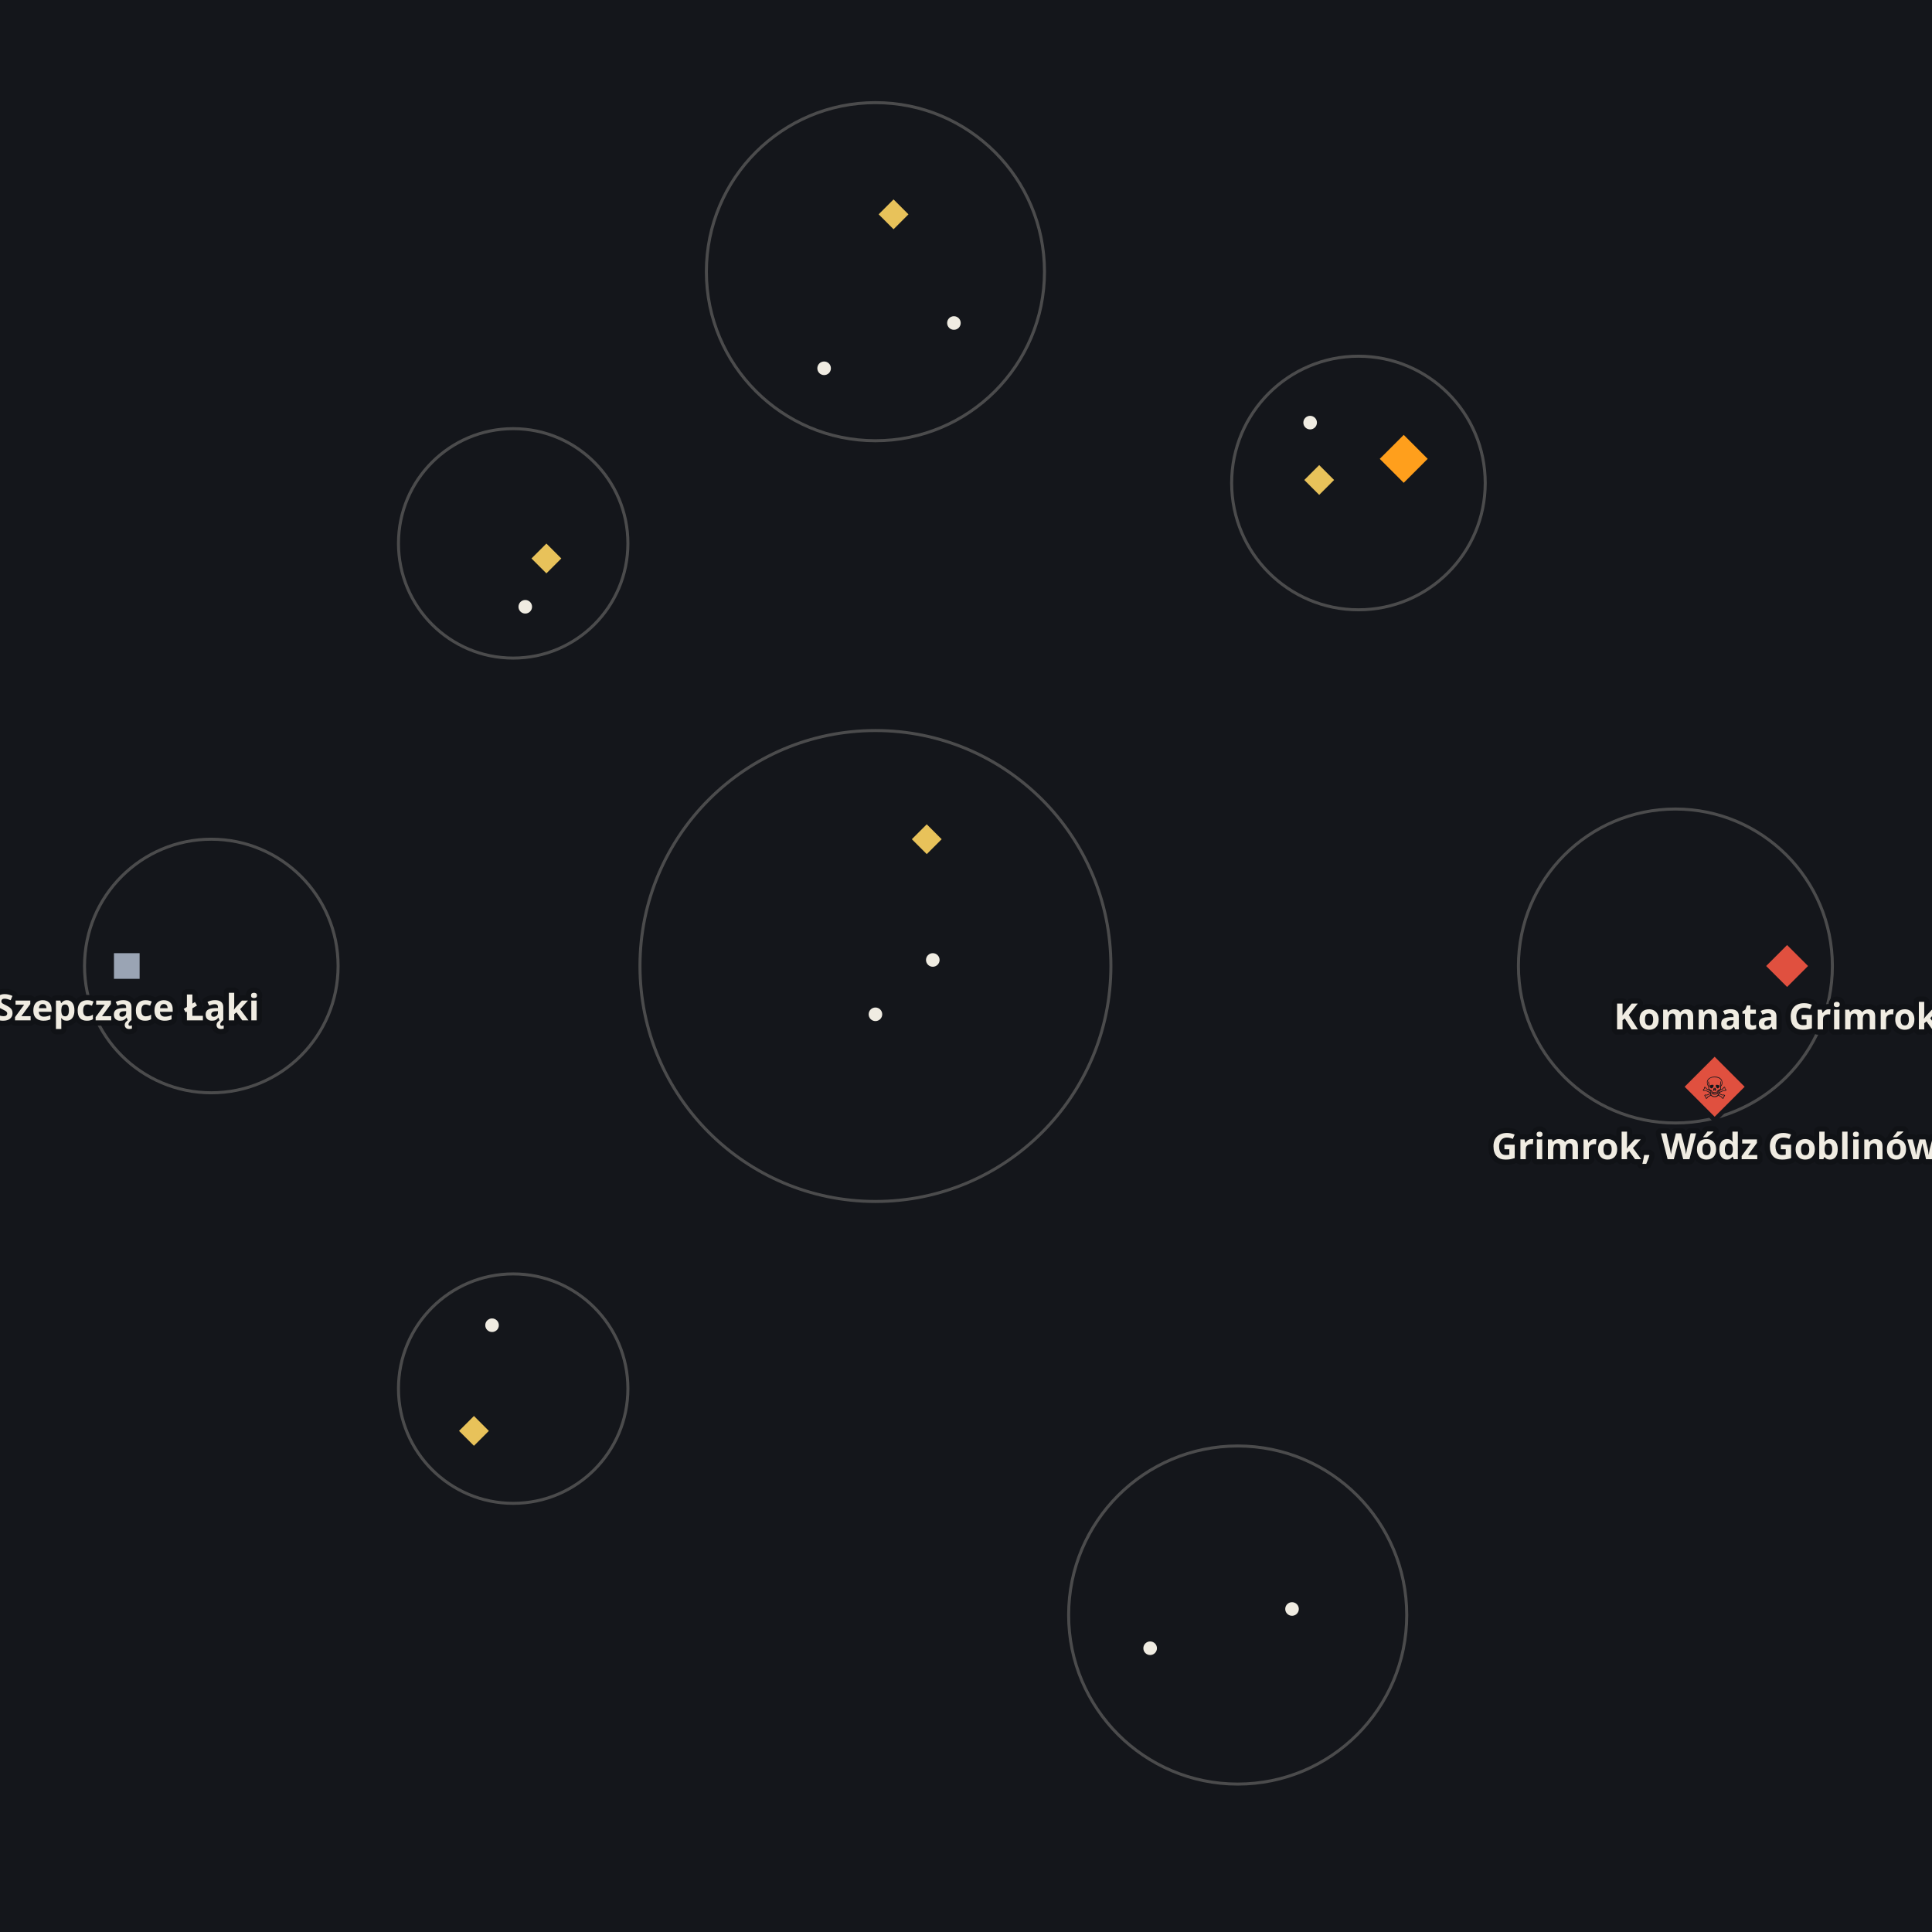
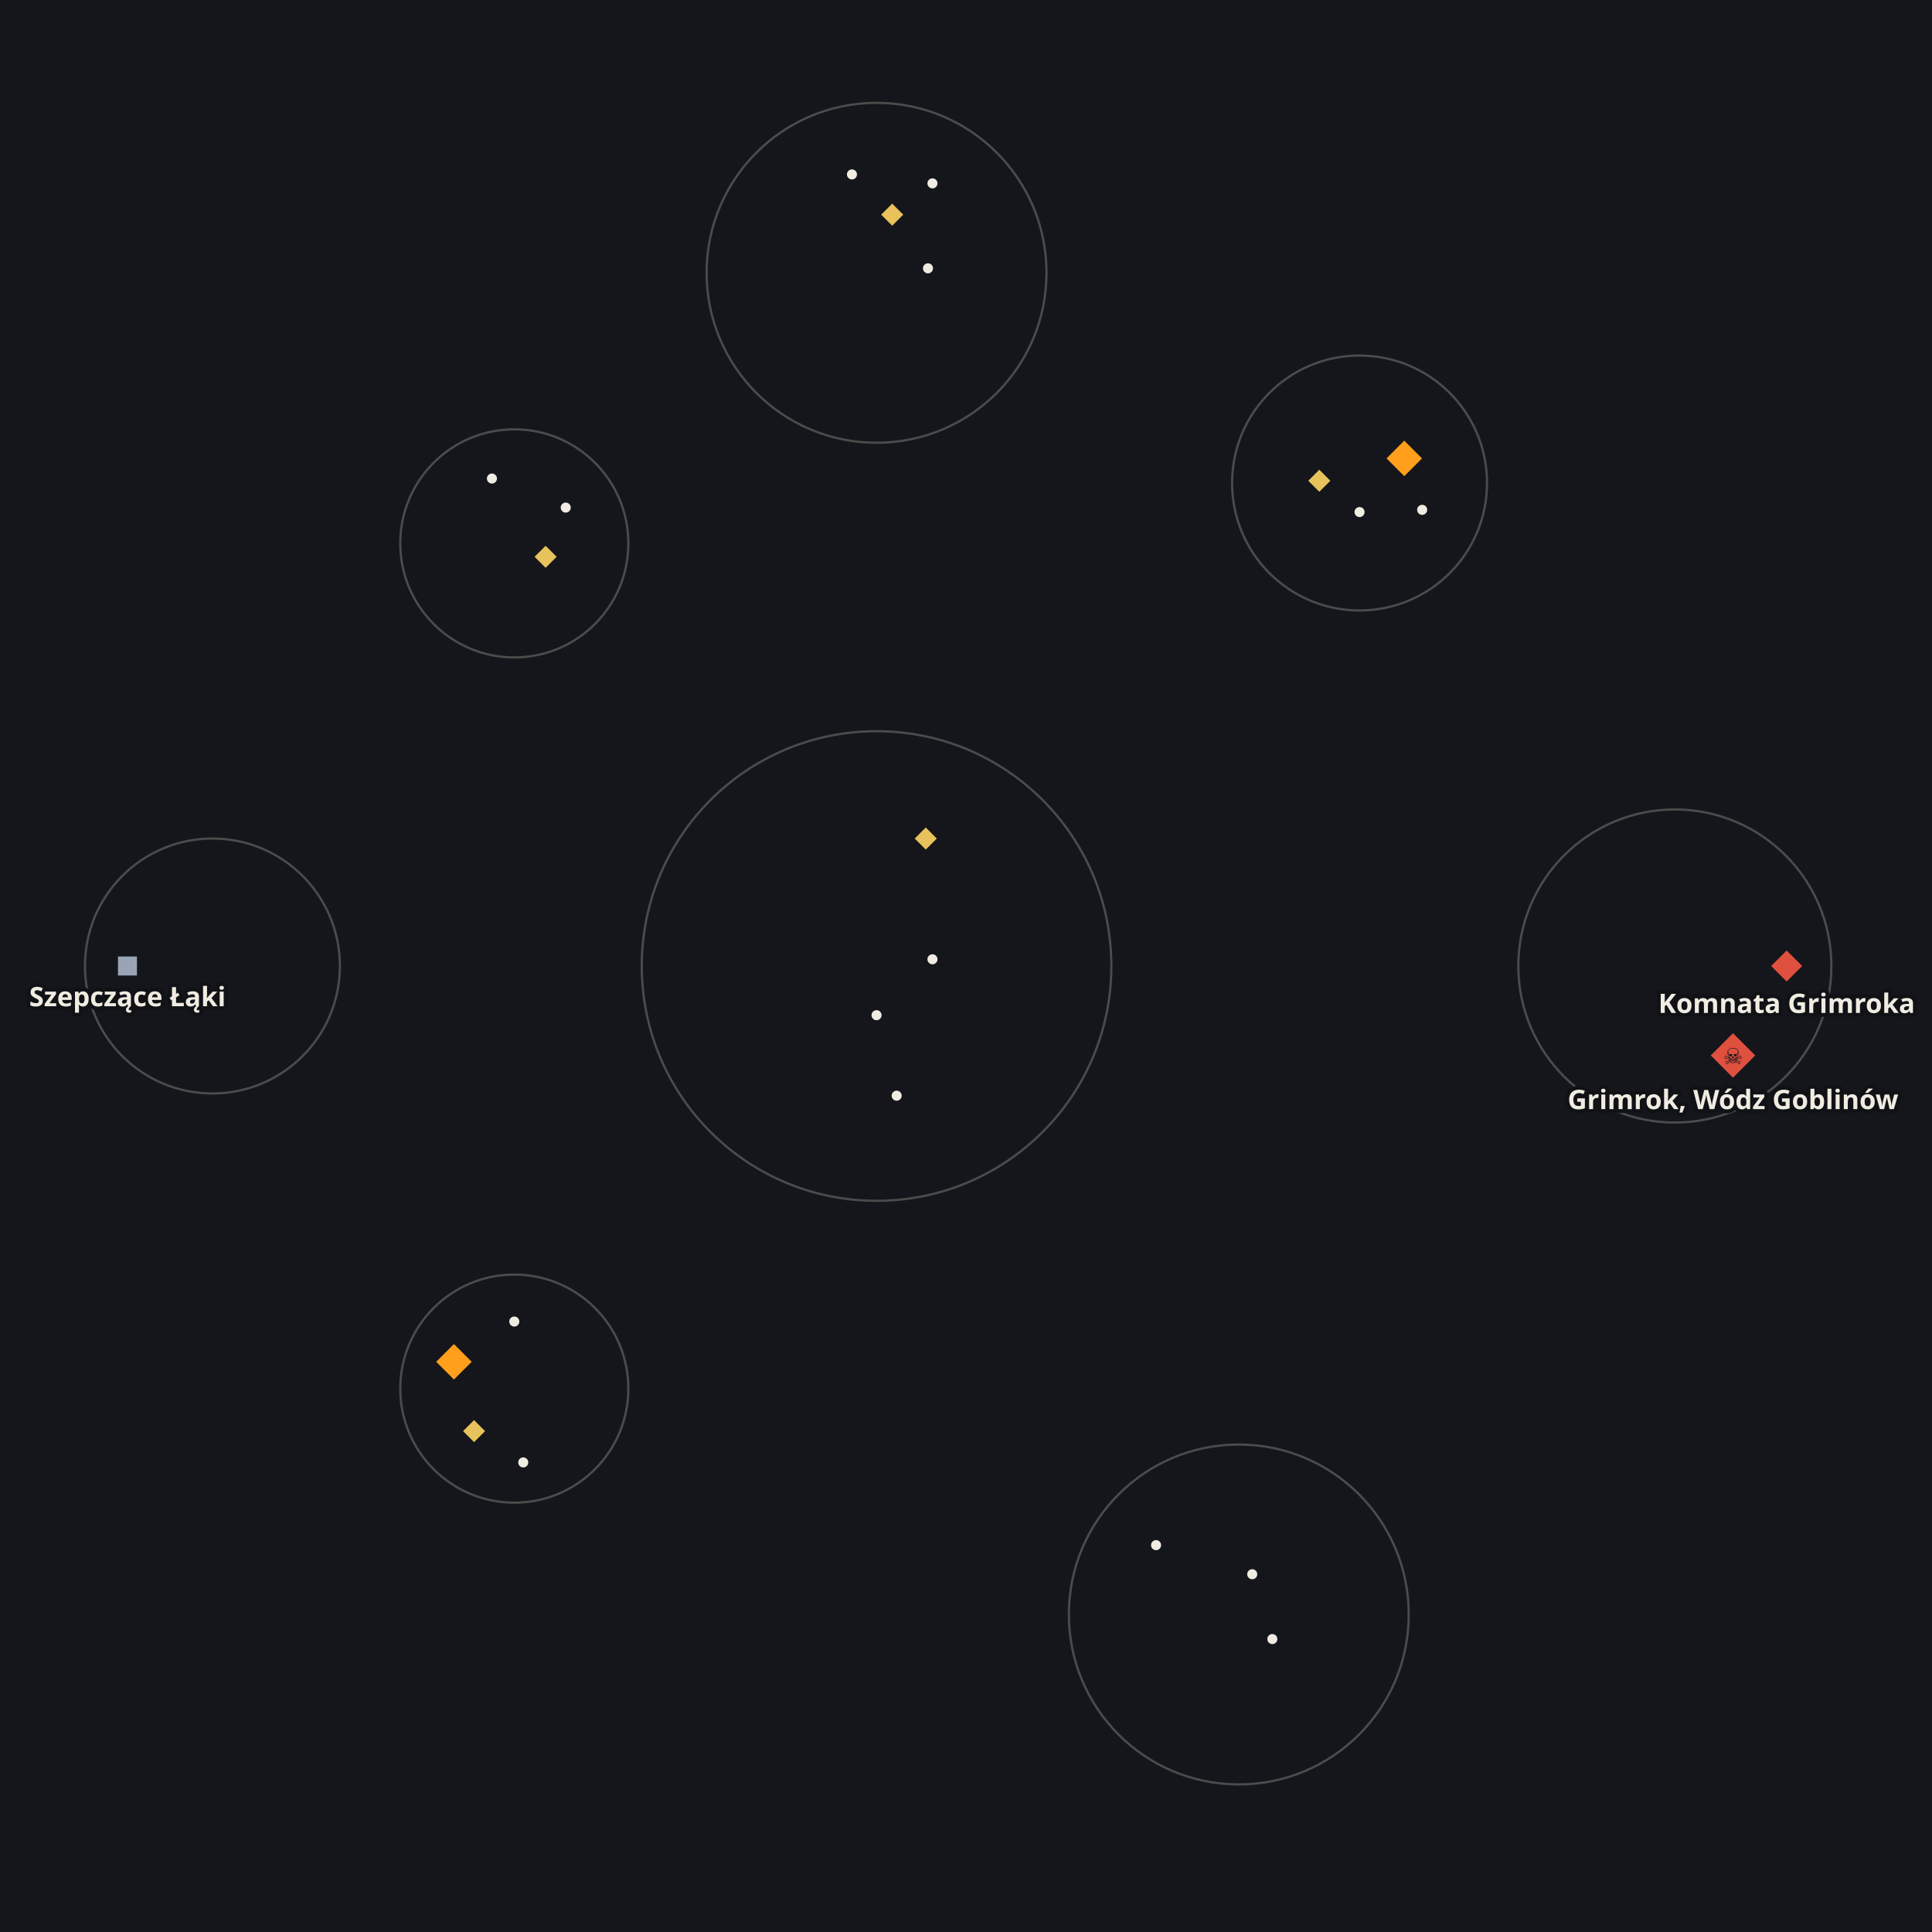
- <svg xmlns="http://www.w3.org/2000/svg" viewBox="-320 -320 640 640" data-map="meadows_cave" class="vw-mapsvg" role="img">
-   <style>svg{font-family:"Alegreya Sans",system-ui,sans-serif}.k{transform:scale(var(--k,1.1))}text[lang="en"]{display:none}.m-shade{fill:var(--vw-map-shade,#14161B);opacity:var(--vw-map-shade-o,.42)}.m-water{fill:var(--vw-map-water,#3A6FA8)}.m-stream{fill:none;stroke:var(--vw-map-water,#3A6FA8);stroke-linecap:round;stroke-linejoin:round}.m-road{fill:none;stroke:var(--vw-map-path,#9A8A68);stroke-linecap:round;stroke-linejoin:round;opacity:.85}.m-floor{fill:var(--vw-map-floor,#5A5650)}.m-corr{fill:none;stroke:var(--vw-map-floor,#5A5650);stroke-linecap:round}.m-area{fill:var(--vw-map-area,rgba(240,236,226,.07));stroke:var(--vw-map-area-line,rgba(240,236,226,.5));stroke-width:1.5px;vector-effect:non-scaling-stroke;stroke-dasharray:6 4}.m-room{fill:none;stroke:rgba(240,236,226,.25);stroke-width:1px;vector-effect:non-scaling-stroke}.m-gather{fill:none;stroke-width:1px;vector-effect:non-scaling-stroke;stroke-dasharray:3 5;opacity:.7}.m-vein{stroke:#E8C25A;fill:#E8C25A}.m-bush{stroke:#6FCF5A;fill:#6FCF5A}.m-fishing{stroke:#5AA8E8;fill:#5AA8E8}.m-gather-rect{fill-opacity:.06}.m-shape{stroke:#14161B;stroke-width:1.5px}.m-arrow{stroke:#F0ECE2;stroke-width:2px;stroke-linecap:round}.m-glyph{font-size:10px;text-anchor:middle;dominant-baseline:central;fill:#14161B;font-weight:800}.m-label,.m-alabel,.m-node-name,.m-node-lv{text-anchor:middle;paint-order:stroke;stroke:#101216;stroke-width:3.5px;stroke-linejoin:round;fill:#F0ECE2}.m-label{font-size:12px;font-weight:800}.m-alabel{font-size:14px;font-weight:800}.m-alv{font-size:12px;font-weight:700;fill:#E8C25A}.m-portal .m-shape{fill:#4A8BE8}.m-gate .m-shape{fill:#4A8BE8}.m-exit .m-shape{fill:#9AA4B4}.m-cave .m-shape{fill:#E0503F}.m-dungeon .m-shape{fill:#E0503F}.m-npc .m-shape{fill:#E8C25A}.m-boss .m-shape{fill:#E0503F}.m-group .m-shape{fill:#F0ECE2}.m-elite .m-shape{fill:#E8C25A}.m-elite2 .m-shape{fill:#FF9F1C}.m-link{stroke:rgba(232,194,90,.45);stroke-width:2px;vector-effect:non-scaling-stroke;stroke-dasharray:2 6;stroke-linecap:round}.m-node .m-plate{fill:#1B1D23;stroke:rgba(232,194,90,.55);stroke-width:1px;vector-effect:non-scaling-stroke}.m-node-name{font-family:'Grenze Gotisch',serif;font-size:22px;font-weight:700}.m-node-lv{font-size:12px;font-weight:800;fill:#C9C2B0}.m-wbg{fill:var(--vw-map-world,#15171C)}.m-cavenode .m-shape{fill:#E0503F}.m-citynode .m-shape{fill:#5FCF6B}</style>
+ <svg xmlns="http://www.w3.org/2000/svg" viewBox="-432 -432 864 864" data-map="meadows_cave" class="vw-mapsvg" role="img">
+   <style>svg{font-family:"Alegreya Sans",system-ui,sans-serif}.k{transform:scale(var(--k,1.4))}text[lang="en"]{display:none}.m-shade{fill:var(--vw-map-shade,#14161B);opacity:var(--vw-map-shade-o,.42)}.m-water{fill:var(--vw-map-water,#3A6FA8)}.m-stream{fill:none;stroke:var(--vw-map-water,#3A6FA8);stroke-linecap:round;stroke-linejoin:round}.m-road{fill:none;stroke:var(--vw-map-path,#9A8A68);stroke-linecap:round;stroke-linejoin:round;opacity:.85}.m-floor{fill:var(--vw-map-floor,#5A5650)}.m-corr{fill:none;stroke:var(--vw-map-floor,#5A5650);stroke-linecap:round}.m-area{fill:var(--vw-map-area,rgba(240,236,226,.07));stroke:var(--vw-map-area-line,rgba(240,236,226,.5));stroke-width:1.5px;vector-effect:non-scaling-stroke;stroke-dasharray:6 4}.m-room{fill:none;stroke:rgba(240,236,226,.25);stroke-width:1px;vector-effect:non-scaling-stroke}.m-gather{fill:none;stroke-width:1px;vector-effect:non-scaling-stroke;stroke-dasharray:3 5;opacity:.7}.m-vein{stroke:#E8C25A;fill:#E8C25A}.m-bush{stroke:#6FCF5A;fill:#6FCF5A}.m-fishing{stroke:#5AA8E8;fill:#5AA8E8}.m-gather-rect{fill-opacity:.06}.m-shape{stroke:#14161B;stroke-width:1.5px}.m-arrow{stroke:#F0ECE2;stroke-width:2px;stroke-linecap:round}.m-glyph{font-size:10px;text-anchor:middle;dominant-baseline:central;fill:#14161B;font-weight:800}.m-label,.m-alabel,.m-node-name,.m-node-lv{text-anchor:middle;paint-order:stroke;stroke:#101216;stroke-width:3.5px;stroke-linejoin:round;fill:#F0ECE2}.m-label{font-size:12px;font-weight:800}.m-alabel{font-size:14px;font-weight:800}.m-alv{font-size:12px;font-weight:700;fill:#E8C25A}.m-portal .m-shape{fill:#4A8BE8}.m-gate .m-shape{fill:#4A8BE8}.m-exit .m-shape{fill:#9AA4B4}.m-cave .m-shape{fill:#E0503F}.m-dungeon .m-shape{fill:#E0503F}.m-npc .m-shape{fill:#E8C25A}.m-boss .m-shape{fill:#E0503F}.m-group .m-shape{fill:#F0ECE2}.m-elite .m-shape{fill:#E8C25A}.m-elite2 .m-shape{fill:#FF9F1C}.m-link{stroke:rgba(232,194,90,.45);stroke-width:2px;vector-effect:non-scaling-stroke;stroke-dasharray:2 6;stroke-linecap:round}.m-node .m-plate{fill:#1B1D23;stroke:rgba(232,194,90,.55);stroke-width:1px;vector-effect:non-scaling-stroke}.m-node-name{font-family:'Grenze Gotisch',serif;font-size:22px;font-weight:700}.m-node-lv{font-size:12px;font-weight:800;fill:#C9C2B0}.m-wbg{fill:var(--vw-map-world,#15171C)}.m-cavenode .m-shape{fill:#E0503F}.m-citynode .m-shape{fill:#5FCF6B}</style>
  <g id="layer-bg">
-     <rect class="m-bg" x="-320" y="-320" width="640" height="640" style="fill:var(--vw-map-bg-cave,#1E1C1A)" />
+     <rect class="m-bg" x="-432" y="-432" width="864" height="864" style="fill:var(--vw-map-bg-cave,#1E1C1A)" />
  </g>
  <g id="layer-water">
-     <path class="m-water" d="M22 62a22 22 0 1 0 44 0a22 22 0 1 0 -44 0Z" />
+     <path class="m-water" d="M30 84a30 30 0 1 0 59 0a30 30 0 1 0 -59 0Z" />
  </g>
  <g id="layer-roads">
-     <path class="m-floor" d="M-48 -304h24v8h-24zM-56 -296h40v16h-40zM-64 -280h64v8h-64zM-72 -272h88v16h-88zM-80 -256h104v8h-104zM-96 -248h128v8h-128zM-104 -240h136v8h-136zM-96 -232h128v16h-128zM160 -224h16v8h-16zM-80 -216h120v24h-120zM144 -216h24v8h-24zM128 -208h56v8h-56zM112 -200h80v8h-80zM-168 -192h16v8h-16zM-136 -192h16v8h-16zM-72 -192h104v8h-104zM88 -192h80v16h-80zM-192 -184h72v8h-72zM-72 -184h96v8h-96zM-200 -176h88v8h-88zM-56 -176h8v8h-8zM-40 -176h56v8h-56zM80 -176h96v8h-96zM-192 -168h80v8h-80zM-40 -168h48v8h-48zM80 -168h104v8h-104zM-192 -160h96v8h-96zM-40 -160h16v16h-16zM88 -160h96v8h-96zM-192 -152h88v16h-88zM88 -152h88v8h-88zM-48 -144h16v16h-16zM80 -144h88v8h-88zM-200 -136h96v8h-96zM88 -136h80v8h-80zM-192 -128h88v8h-88zM-40 -128h8v8h-8zM96 -128h64v8h-64zM-192 -120h72v8h-72zM-40 -120h16v32h-16zM120 -120h40v8h-40zM-176 -112h56v8h-56zM112 -112h16v24h-16zM136 -112h24v8h-24zM-176 -104h48v8h-48zM144 -104h8v8h-8zM-176 -96h40v8h-40zM-160 -88h16v8h-16zM-80 -88h56v8h-56zM104 -88h16v16h-16zM-160 -80h8v16h-8zM-88 -80h64v8h-64zM-16 -80h16v8h-16zM-96 -72h128v8h-128zM112 -72h8v8h-8zM-168 -64h16v16h-16zM-96 -64h136v24h-136zM112 -64h16v8h-16zM192 -64h24v8h-24zM248 -64h8v8h-8zM104 -56h16v8h-16zM184 -56h40v8h-40zM232 -56h40v8h-40zM-280 -48h48v8h-48zM-160 -48h16v16h-16zM96 -48h16v32h-16zM184 -48h96v16h-96zM-288 -40h64v8h-64zM-104 -40h144v8h-144zM-296 -32h80v16h-80zM-152 -32h16v8h-16zM-104 -32h152v24h-152zM192 -32h88v8h-88zM-160 -24h16v16h-16zM184 -24h104v16h-104zM-312 -16h104v8h-104zM64 -16h8v8h-8zM96 -16h32v8h-32zM-304 -8h160v8h-160zM-128 -8h424v8h-424zM-304 0h368v8h-368zM80 0h24v8h-24zM128 0h168v8h-168zM-296 8h104v8h-104zM-160 8h24v8h-24zM-104 8h152v8h-152zM176 8h120v8h-120zM-296 16h88v16h-88zM-152 16h16v56h-16zM-112 16h160v16h-160zM184 16h112v16h-112zM-296 32h64v8h-64zM-112 32h168v8h-168zM184 32h104v8h-104zM-240 40h8v8h-8zM-112 40h192v16h-192zM208 40h72v8h-72zM216 48h48v8h-48zM-88 56h168v8h-168zM248 56h8v8h-8zM-80 64h152v8h-152zM-160 72h16v24h-16zM-56 72h128v8h-128zM-32 80h48v8h-48zM24 80h32v8h-32zM-24 88h16v8h-16zM32 88h16v8h-16zM-160 96h32v8h-32zM-24 96h24v8h-24zM40 96h8v8h-8zM-184 104h56v8h-56zM-16 104h16v8h-16zM-184 112h64v8h-64zM-8 112h24v8h-24zM-200 120h96v24h-96zM0 120h24v8h-24zM8 128h24v8h-24zM16 136h24v8h-24zM-200 144h88v8h-88zM24 144h24v8h-24zM-192 152h80v8h-80zM32 152h24v8h-24zM104 152h24v8h-24zM-192 160h72v8h-72zM40 160h24v8h-24zM72 160h56v8h-56zM-184 168h56v8h-56zM48 168h80v8h-80zM-176 176h8v8h-8zM-152 176h16v16h-16zM48 176h88v8h-88zM40 184h96v8h-96zM32 192h120v8h-120zM24 200h128v8h-128zM16 208h128v8h-128zM16 216h136v8h-136zM24 224h128v8h-128zM32 232h120v8h-120zM32 240h104v8h-104zM40 248h88v8h-88zM56 256h64v8h-64zM56 264h56v8h-56zM64 272h56v8h-56zM72 280h56v8h-56zM80 288h8v16h-8zM96 288h16v8h-16zM96 296h8v8h-8z" />
+     <path class="m-floor" d="M-72 -408h40v8h-40zM-72 -400h48v16h-48zM-80 -384h72v8h-72zM-88 -376h88v8h-88zM-88 -368h112v8h-112zM-96 -360h120v8h-120zM-104 -352h128v8h-128zM-112 -344h144v8h-144zM-136 -336h176v32h-176zM-136 -304h184v8h-184zM208 -304h32v8h-32zM-128 -296h176v8h-176zM200 -296h32v8h-32zM-112 -288h168v8h-168zM176 -288h56v8h-56zM-104 -280h160v8h-160zM168 -280h80v8h-80zM-112 -272h168v8h-168zM152 -272h104v8h-104zM-216 -264h8v8h-8zM-104 -264h152v8h-152zM144 -264h104v8h-104zM-256 -256h8v8h-8zM-224 -256h24v8h-24zM-184 -256h16v8h-16zM-104 -256h144v8h-144zM112 -256h120v8h-120zM-256 -248h96v8h-96zM-96 -248h128v8h-128zM112 -248h112v8h-112zM-272 -240h120v16h-120zM-72 -240h16v8h-16zM-48 -240h72v8h-72zM112 -240h128v16h-128zM-56 -232h80v8h-80zM-264 -224h120v8h-120zM-56 -224h24v8h-24zM-24 -224h32v8h-32zM112 -224h136v8h-136zM-264 -216h128v48h-128zM-56 -216h16v32h-16zM120 -216h128v16h-128zM112 -200h120v24h-120zM-64 -184h24v16h-24zM120 -176h96v8h-96zM-264 -168h120v8h-120zM-56 -168h24v8h-24zM144 -168h72v8h-72zM-256 -160h96v8h-96zM-48 -160h16v40h-16zM160 -160h56v8h-56zM-240 -152h80v16h-80zM160 -152h16v8h-16zM184 -152h32v8h-32zM152 -144h24v16h-24zM192 -144h16v8h-16zM-240 -136h72v8h-72zM-240 -128h56v8h-56zM144 -128h24v24h-24zM-224 -120h24v8h-24zM-192 -120h8v8h-8zM-56 -120h24v8h-24zM-216 -112h16v8h-16zM-112 -112h80v8h-80zM-224 -104h24v48h-24zM-120 -104h128v8h-128zM144 -104h16v8h-16zM-128 -96h176v8h-176zM144 -96h24v8h-24zM-128 -88h184v16h-184zM152 -88h16v8h-16zM264 -88h24v8h-24zM336 -88h8v8h-8zM144 -80h24v8h-24zM256 -80h40v8h-40zM328 -80h24v8h-24zM-368 -72h8v8h-8zM-352 -72h8v8h-8zM-136 -72h192v32h-192zM136 -72h24v8h-24zM248 -72h120v8h-120zM-384 -64h72v8h-72zM136 -64h16v8h-16zM256 -64h120v8h-120zM-392 -56h88v8h-88zM-216 -56h24v8h-24zM128 -56h24v24h-24zM248 -56h128v8h-128zM-392 -48h96v8h-96zM-208 -48h16v24h-16zM256 -48h120v8h-120zM-400 -40h104v8h-104zM-144 -40h200v8h-200zM256 -40h128v16h-128zM-400 -32h112v8h-112zM-144 -32h208v16h-208zM128 -32h16v16h-16zM-408 -24h120v8h-120zM-216 -24h24v16h-24zM248 -24h136v16h-136zM-416 -16h136v8h-136zM-256 -16h24v8h-24zM-144 -16h336v8h-336zM-408 -8h216v8h-216zM-176 -8h568v8h-568zM-408 0h496v8h-496zM104 0h40v8h-40zM168 0h224v8h-224zM-400 8h144v8h-144zM-224 8h56v8h-56zM-144 8h208v16h-208zM232 8h168v8h-168zM-408 16h144v8h-144zM-208 16h24v24h-24zM248 16h144v8h-144zM-408 24h128v8h-128zM-152 24h216v16h-216zM248 24h152v24h-152zM-400 32h120v8h-120zM72 32h8v8h-8zM-400 40h96v8h-96zM-200 40h16v56h-16zM-152 40h232v8h-232zM-392 48h24v8h-24zM-360 48h48v8h-48zM-152 48h240v8h-240zM248 48h144v8h-144zM-152 56h256v8h-256zM280 56h104v8h-104zM-152 64h264v8h-264zM288 64h72v8h-72zM-128 72h240v8h-240zM328 72h24v8h-24zM-112 80h216v8h-216zM336 80h8v8h-8zM-104 88h200v8h-200zM-208 96h16v8h-16zM-80 96h176v8h-176zM-216 104h24v32h-24zM-40 104h64v8h-64zM32 104h48v8h-48zM-40 112h56v8h-56zM32 112h40v8h-40zM-32 120h24v16h-24zM40 120h24v8h-24zM-184 128h8v8h-8zM48 128h16v8h-16zM-240 136h72v8h-72zM-24 136h24v8h-24zM-248 144h80v8h-80zM-24 144h32v8h-32zM-248 152h88v8h-88zM-16 152h32v8h-32zM-264 160h120v8h-120zM0 160h32v8h-32zM-272 168h136v8h-136zM8 168h32v8h-32zM-272 176h128v16h-128zM16 176h32v8h-32zM24 184h32v8h-32zM-272 192h120v8h-120zM32 192h32v8h-32zM-264 200h112v8h-112zM40 200h24v8h-24zM152 200h16v8h-16zM-256 208h104v8h-104zM48 208h24v8h-24zM144 208h24v8h-24zM-256 216h96v16h-96zM56 216h24v8h-24zM96 216h80v8h-80zM64 224h112v8h-112zM-248 232h72v8h-72zM72 232h104v8h-104zM-240 240h16v8h-16zM-208 240h24v16h-24zM64 240h112v8h-112zM56 248h128v8h-128zM56 256h144v8h-144zM40 264h168v8h-168zM32 272h168v8h-168zM24 280h176v16h-176zM24 296h184v8h-184zM32 304h176v8h-176zM40 312h160v16h-160zM40 328h144v8h-144zM56 336h120v8h-120zM72 344h96v8h-96zM80 352h80v8h-80zM80 360h72v8h-72zM80 368h80v8h-80zM104 376h72v8h-72zM104 384h64v8h-64zM104 392h16v8h-16zM128 392h8v8h-8zM112 400h8v8h-8zM136 400h8v8h-8z" />
  </g>
-   <rect class="m-shade" x="-320" y="-320" width="640" height="640" />
+   <rect class="m-shade" x="-432" y="-432" width="864" height="864" />
  <g id="layer-rooms">
-     <circle id="room-meadows_cave-1" class="m-room m-room-entrance" cx="-250" cy="0" r="42" />
-     <circle id="room-meadows_cave-2" class="m-room m-room-room" cx="-30" cy="0" r="78" />
-     <circle id="room-meadows_cave-3" class="m-room m-room-room" cx="-150" cy="-140" r="38" />
-     <circle id="room-meadows_cave-4" class="m-room m-room-room" cx="-150" cy="140" r="38" />
-     <circle id="room-meadows_cave-5" class="m-room m-room-room" cx="130" cy="-160" r="42" />
-     <circle id="room-meadows_cave-6" class="m-room m-room-room" cx="-30" cy="-230" r="56" />
-     <circle id="room-meadows_cave-7" class="m-room m-room-room" cx="90" cy="215" r="56" />
-     <circle id="room-meadows_cave-8" class="m-room m-room-antechamber" cx="235" cy="0" r="52" />
+     <circle id="room-meadows_cave-1" class="m-room m-room-entrance" cx="-337" cy="0" r="57" />
+     <circle id="room-meadows_cave-2" class="m-room m-room-room" cx="-40" cy="0" r="105" />
+     <circle id="room-meadows_cave-3" class="m-room m-room-room" cx="-202" cy="-189" r="51" />
+     <circle id="room-meadows_cave-4" class="m-room m-room-room" cx="-202" cy="189" r="51" />
+     <circle id="room-meadows_cave-5" class="m-room m-room-room" cx="176" cy="-216" r="57" />
+     <circle id="room-meadows_cave-6" class="m-room m-room-room" cx="-40" cy="-310" r="76" />
+     <circle id="room-meadows_cave-7" class="m-room m-room-room" cx="122" cy="290" r="76" />
+     <circle id="room-meadows_cave-8" class="m-room m-room-antechamber" cx="317" cy="0" r="70" />
  </g>
  <g id="layer-groups">
-     <g id="group-meadows_cave_elite2" data-id="meadows_cave_elite2" class="mk m-elite2 lod-1" transform="translate(145 -168)" data-variant="elite2" data-area="meadows_cave">
+     <g id="group-meadows_cave_elite2" data-id="meadows_cave_elite2" class="mk m-elite2 lod-1" transform="translate(196 -227)" data-variant="elite2" data-area="meadows_cave">
      <g class="k">
        <path class="m-shape" d="M0 -9L9 0L0 9L-9 0Z" />
      </g>
    </g>
-     <g id="group-meadows_cave_elite_1" data-id="meadows_cave_elite_1" class="mk m-elite lod-2" transform="translate(-13 -42)" data-variant="elite" data-area="meadows_cave">
+     <g id="group-meadows_cave_elite_1" data-id="meadows_cave_elite_1" class="mk m-elite lod-2" transform="translate(-18 -57)" data-variant="elite" data-area="meadows_cave">
      <g class="k">
        <path class="m-shape" d="M0 -6L6 0L0 6L-6 0Z" />
      </g>
    </g>
-     <g id="group-meadows_cave_elite_2" data-id="meadows_cave_elite_2" class="mk m-elite lod-2" transform="translate(-139 -135)" data-variant="elite" data-area="meadows_cave">
+     <g id="group-meadows_cave_elite_2" data-id="meadows_cave_elite_2" class="mk m-elite lod-2" transform="translate(-188 -183)" data-variant="elite" data-area="meadows_cave">
      <g class="k">
        <path class="m-shape" d="M0 -6L6 0L0 6L-6 0Z" />
      </g>
    </g>
-     <g id="group-meadows_cave_elite_3" data-id="meadows_cave_elite_3" class="mk m-elite lod-2" transform="translate(-163 154)" data-variant="elite" data-area="meadows_cave">
+     <g id="group-meadows_cave_elite_3" data-id="meadows_cave_elite_3" class="mk m-elite lod-2" transform="translate(-220 208)" data-variant="elite" data-area="meadows_cave">
      <g class="k">
        <path class="m-shape" d="M0 -6L6 0L0 6L-6 0Z" />
      </g>
    </g>
-     <g id="group-meadows_cave_elite_4" data-id="meadows_cave_elite_4" class="mk m-elite lod-2" transform="translate(117 -161)" data-variant="elite" data-area="meadows_cave">
+     <g id="group-meadows_cave_elite_4" data-id="meadows_cave_elite_4" class="mk m-elite lod-2" transform="translate(158 -217)" data-variant="elite" data-area="meadows_cave">
      <g class="k">
        <path class="m-shape" d="M0 -6L6 0L0 6L-6 0Z" />
      </g>
    </g>
-     <g id="group-meadows_cave_elite_5" data-id="meadows_cave_elite_5" class="mk m-elite lod-2" transform="translate(-24 -249)" data-variant="elite" data-area="meadows_cave">
+     <g id="group-meadows_cave_elite_5" data-id="meadows_cave_elite_5" class="mk m-elite lod-2" transform="translate(-33 -336)" data-variant="elite" data-area="meadows_cave">
      <g class="k">
        <path class="m-shape" d="M0 -6L6 0L0 6L-6 0Z" />
      </g>
    </g>
-     <g id="group-meadows_cave_group_1" data-id="meadows_cave_group_1" class="mk m-group lod-3" transform="translate(-11 -2)" data-variant="normal" data-area="meadows_cave">
+     <g id="group-meadows_cave_group_1" data-id="meadows_cave_group_1" class="mk m-group lod-3" transform="translate(-15 -3)" data-variant="normal" data-area="meadows_cave">
      <g class="k">
        <path class="m-shape" d="M-3 0a3 3 0 1 0 6 0a3 3 0 1 0 -6 0Z" />
      </g>
    </g>
-     <g id="group-meadows_cave_group_2" data-id="meadows_cave_group_2" class="mk m-group lod-3" transform="translate(-30 16)" data-variant="normal" data-area="meadows_cave">
+     <g id="group-meadows_cave_group_2" data-id="meadows_cave_group_2" class="mk m-group lod-3" transform="translate(-40 22)" data-variant="normal" data-area="meadows_cave">
      <g class="k">
        <path class="m-shape" d="M-3 0a3 3 0 1 0 6 0a3 3 0 1 0 -6 0Z" />
      </g>
    </g>
-     <g id="group-meadows_cave_group_3" data-id="meadows_cave_group_3" class="mk m-group lod-3" transform="translate(-146 -119)" data-variant="normal" data-area="meadows_cave">
+     <g id="group-meadows_cave_group_3" data-id="meadows_cave_group_3" class="mk m-group lod-3" transform="translate(-31 58)" data-variant="normal" data-area="meadows_cave">
      <g class="k">
        <path class="m-shape" d="M-3 0a3 3 0 1 0 6 0a3 3 0 1 0 -6 0Z" />
      </g>
    </g>
-     <g id="group-meadows_cave_group_4" data-id="meadows_cave_group_4" class="mk m-group lod-3" transform="translate(-157 119)" data-variant="normal" data-area="meadows_cave">
+     <g id="group-meadows_cave_group_4" data-id="meadows_cave_group_4" class="mk m-group lod-3" transform="translate(-212 -218)" data-variant="normal" data-area="meadows_cave">
      <g class="k">
        <path class="m-shape" d="M-3 0a3 3 0 1 0 6 0a3 3 0 1 0 -6 0Z" />
      </g>
    </g>
-     <g id="group-meadows_cave_group_5" data-id="meadows_cave_group_5" class="mk m-group lod-3" transform="translate(114 -180)" data-variant="normal" data-area="meadows_cave">
+     <g id="group-meadows_cave_group_5" data-id="meadows_cave_group_5" class="mk m-group lod-3" transform="translate(-179 -205)" data-variant="normal" data-area="meadows_cave">
      <g class="k">
        <path class="m-shape" d="M-3 0a3 3 0 1 0 6 0a3 3 0 1 0 -6 0Z" />
      </g>
    </g>
-     <g id="group-meadows_cave_group_6" data-id="meadows_cave_group_6" class="mk m-group lod-3" transform="translate(-47 -198)" data-variant="normal" data-area="meadows_cave">
+     <g id="group-meadows_cave_group_6" data-id="meadows_cave_group_6" class="mk m-group lod-3" transform="translate(-198 222)" data-variant="normal" data-area="meadows_cave">
      <g class="k">
        <path class="m-shape" d="M-3 0a3 3 0 1 0 6 0a3 3 0 1 0 -6 0Z" />
      </g>
    </g>
-     <g id="group-meadows_cave_group_7" data-id="meadows_cave_group_7" class="mk m-group lod-3" transform="translate(-4 -213)" data-variant="normal" data-area="meadows_cave">
+     <g id="group-meadows_cave_group_7" data-id="meadows_cave_group_7" class="mk m-group lod-3" transform="translate(-202 159)" data-variant="normal" data-area="meadows_cave">
      <g class="k">
        <path class="m-shape" d="M-3 0a3 3 0 1 0 6 0a3 3 0 1 0 -6 0Z" />
      </g>
    </g>
-     <g id="group-meadows_cave_group_8" data-id="meadows_cave_group_8" class="mk m-group lod-3" transform="translate(108 213)" data-variant="normal" data-area="meadows_cave">
+     <g id="group-meadows_cave_group_8" data-id="meadows_cave_group_8" class="mk m-group lod-3" transform="translate(176 -203)" data-variant="normal" data-area="meadows_cave">
      <g class="k">
        <path class="m-shape" d="M-3 0a3 3 0 1 0 6 0a3 3 0 1 0 -6 0Z" />
      </g>
    </g>
-     <g id="group-meadows_cave_group_9" data-id="meadows_cave_group_9" class="mk m-group lod-3" transform="translate(61 226)" data-variant="normal" data-area="meadows_cave">
+     <g id="group-meadows_cave_group_9" data-id="meadows_cave_group_9" class="mk m-group lod-3" transform="translate(204 -204)" data-variant="normal" data-area="meadows_cave">
      <g class="k">
        <path class="m-shape" d="M-3 0a3 3 0 1 0 6 0a3 3 0 1 0 -6 0Z" />
      </g>
    </g>
+     <g id="group-meadows_cave_group_10" data-id="meadows_cave_group_10" class="mk m-group lod-3" transform="translate(-15 -350)" data-variant="normal" data-area="meadows_cave">
+       <g class="k">
+         <path class="m-shape" d="M-3 0a3 3 0 1 0 6 0a3 3 0 1 0 -6 0Z" />
+       </g>
+     </g>
+     <g id="group-meadows_cave_group_11" data-id="meadows_cave_group_11" class="mk m-group lod-3" transform="translate(-51 -354)" data-variant="normal" data-area="meadows_cave">
+       <g class="k">
+         <path class="m-shape" d="M-3 0a3 3 0 1 0 6 0a3 3 0 1 0 -6 0Z" />
+       </g>
+     </g>
+     <g id="group-meadows_cave_group_12" data-id="meadows_cave_group_12" class="mk m-group lod-3" transform="translate(-17 -312)" data-variant="normal" data-area="meadows_cave">
+       <g class="k">
+         <path class="m-shape" d="M-3 0a3 3 0 1 0 6 0a3 3 0 1 0 -6 0Z" />
+       </g>
+     </g>
+     <g id="group-meadows_cave_group_13" data-id="meadows_cave_group_13" class="mk m-group lod-3" transform="translate(128 272)" data-variant="normal" data-area="meadows_cave">
+       <g class="k">
+         <path class="m-shape" d="M-3 0a3 3 0 1 0 6 0a3 3 0 1 0 -6 0Z" />
+       </g>
+     </g>
+     <g id="group-meadows_cave_group_14" data-id="meadows_cave_group_14" class="mk m-group lod-3" transform="translate(85 259)" data-variant="normal" data-area="meadows_cave">
+       <g class="k">
+         <path class="m-shape" d="M-3 0a3 3 0 1 0 6 0a3 3 0 1 0 -6 0Z" />
+       </g>
+     </g>
+     <g id="group-meadows_cave_group_15" data-id="meadows_cave_group_15" class="mk m-group lod-3" transform="translate(137 301)" data-variant="normal" data-area="meadows_cave">
+       <g class="k">
+         <path class="m-shape" d="M-3 0a3 3 0 1 0 6 0a3 3 0 1 0 -6 0Z" />
+       </g>
+     </g>
+     <g id="group-meadows_cave_elite2b" data-id="meadows_cave_elite2b" class="mk m-elite2 lod-1" transform="translate(-229 177)" data-variant="elite2" data-area="meadows_cave">
+       <g class="k">
+         <path class="m-shape" d="M0 -9L9 0L0 9L-9 0Z" />
+       </g>
+     </g>
  </g>
  <g id="layer-portals">
-     <g id="portal-meadows_cave_exit" data-id="meadows_cave_exit" class="mk m-exit" transform="translate(-278 0)" data-kind="exit" data-target="meadows">
+     <g id="portal-meadows_cave_exit" data-id="meadows_cave_exit" class="mk m-exit" transform="translate(-375 0)" data-kind="exit" data-target="meadows">
      <g class="k">
        <path class="m-shape" d="M-5 -5H5V5H-5Z" />
        <text lang="pl" class="m-label lod-2" x="0" y="18">Szepczące Łąki</text>
        <text lang="en" class="m-label lod-2" x="0" y="18">Whispering Meadows</text>
      </g>
    </g>
-     <g id="portal-dungeon_meadows" data-id="dungeon_meadows" class="mk m-dungeon" transform="translate(272 0)" data-kind="dungeon" data-target="dungeon_meadows">
+     <g id="portal-dungeon_meadows" data-id="dungeon_meadows" class="mk m-dungeon" transform="translate(367 0)" data-kind="dungeon" data-target="dungeon_meadows">
      <g class="k">
        <path class="m-shape" d="M0 -8L8 0L0 8L-8 0Z" />
        <text lang="pl" class="m-label lod-2" x="0" y="21">Komnata Grimroka</text>
        <text lang="en" class="m-label lod-2" x="0" y="21">Grimrok's Chamber</text>
      </g>
    </g>
  </g>
  <g id="layer-npcs" />
  <g id="layer-bosses">
-     <g id="boss-grimrok" data-id="grimrok" class="mk m-boss" transform="translate(248 40)" data-target="dungeon_meadows">
+     <g id="boss-grimrok" data-id="grimrok" class="mk m-boss" transform="translate(343 40)" data-target="dungeon_meadows">
      <g class="k">
        <path class="m-shape" d="M0 -11L11 0L0 11L-11 0Z" />
        <text class="m-glyph" y="0.5">☠</text>
        <text lang="pl" class="m-label lod-1" x="0" y="24">Grimrok, Wódz Goblinów</text>
        <text lang="en" class="m-label lod-1" x="0" y="24">Grimrok, Goblin Warchief</text>
      </g>
    </g>
  </g>
  <g id="layer-labels" />
</svg>
